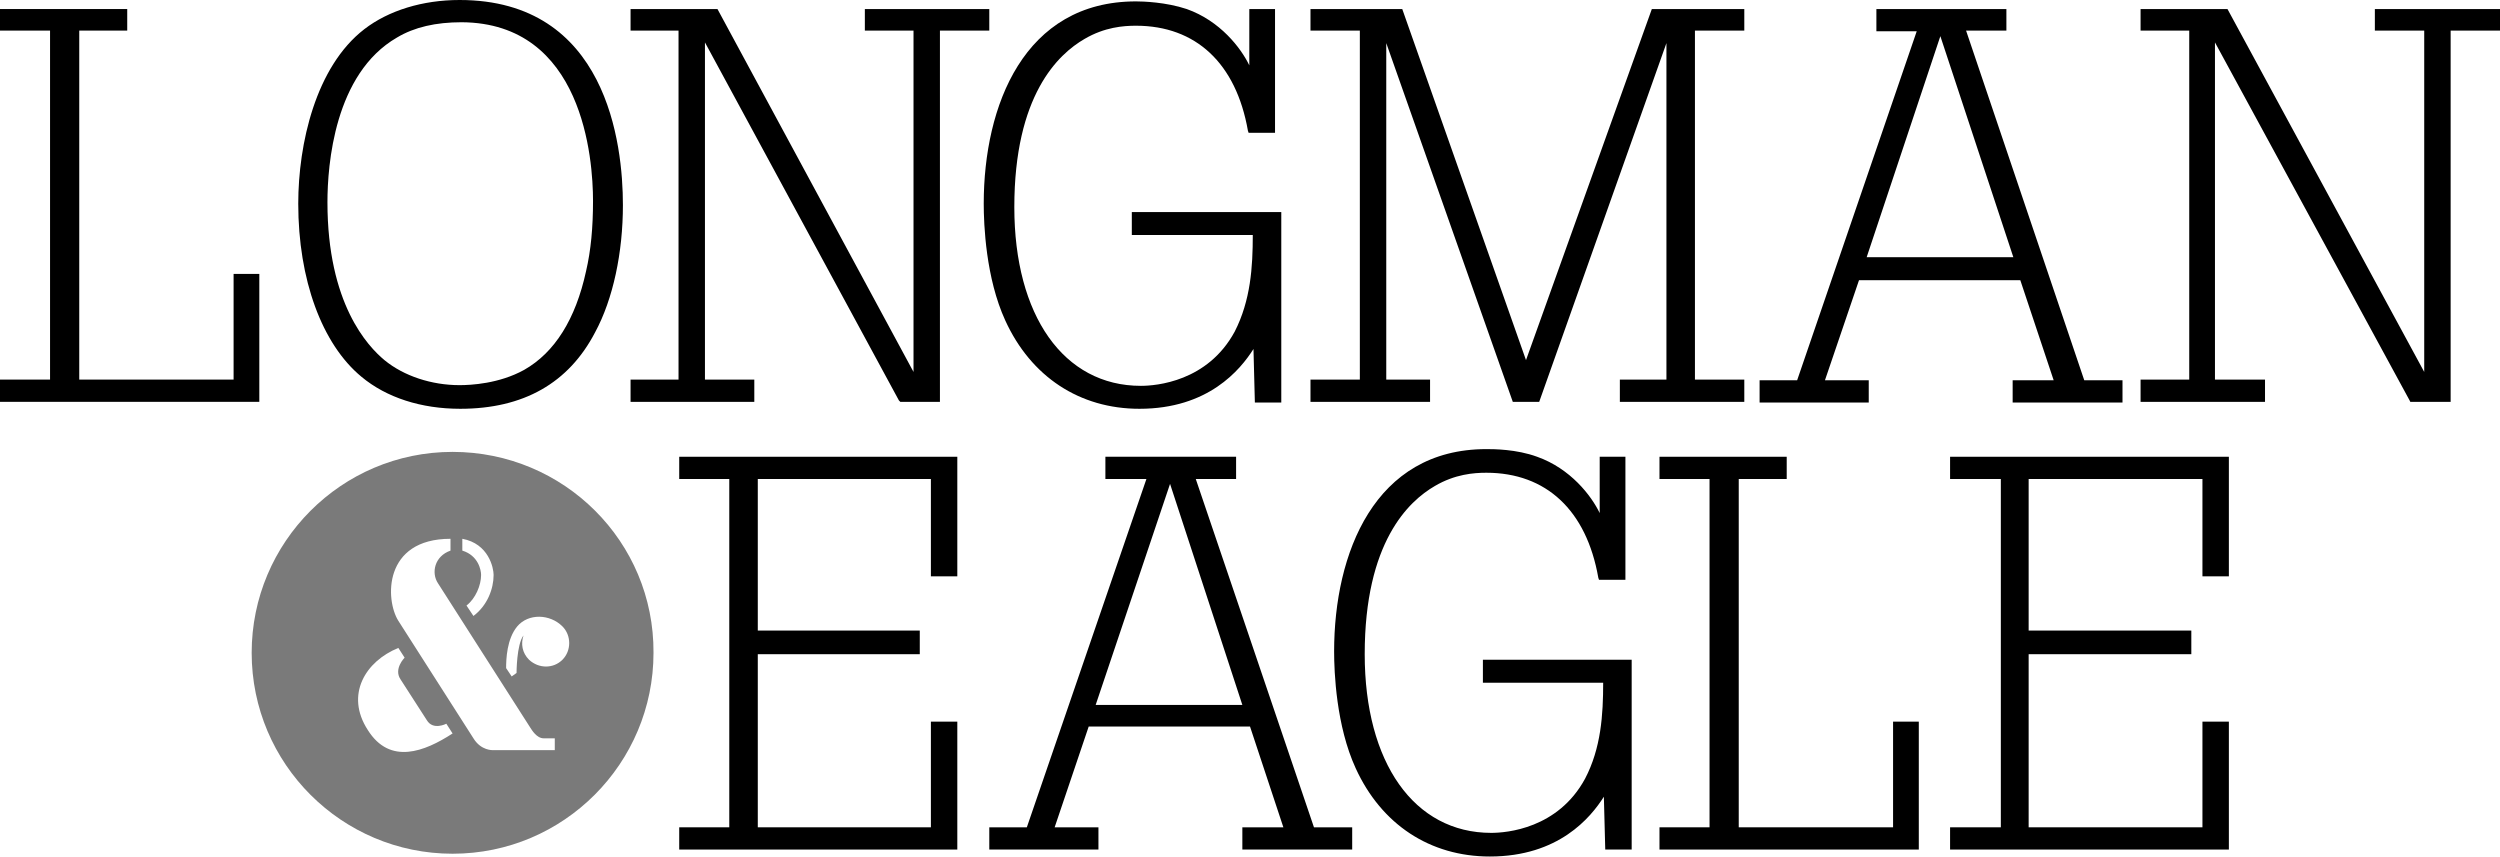
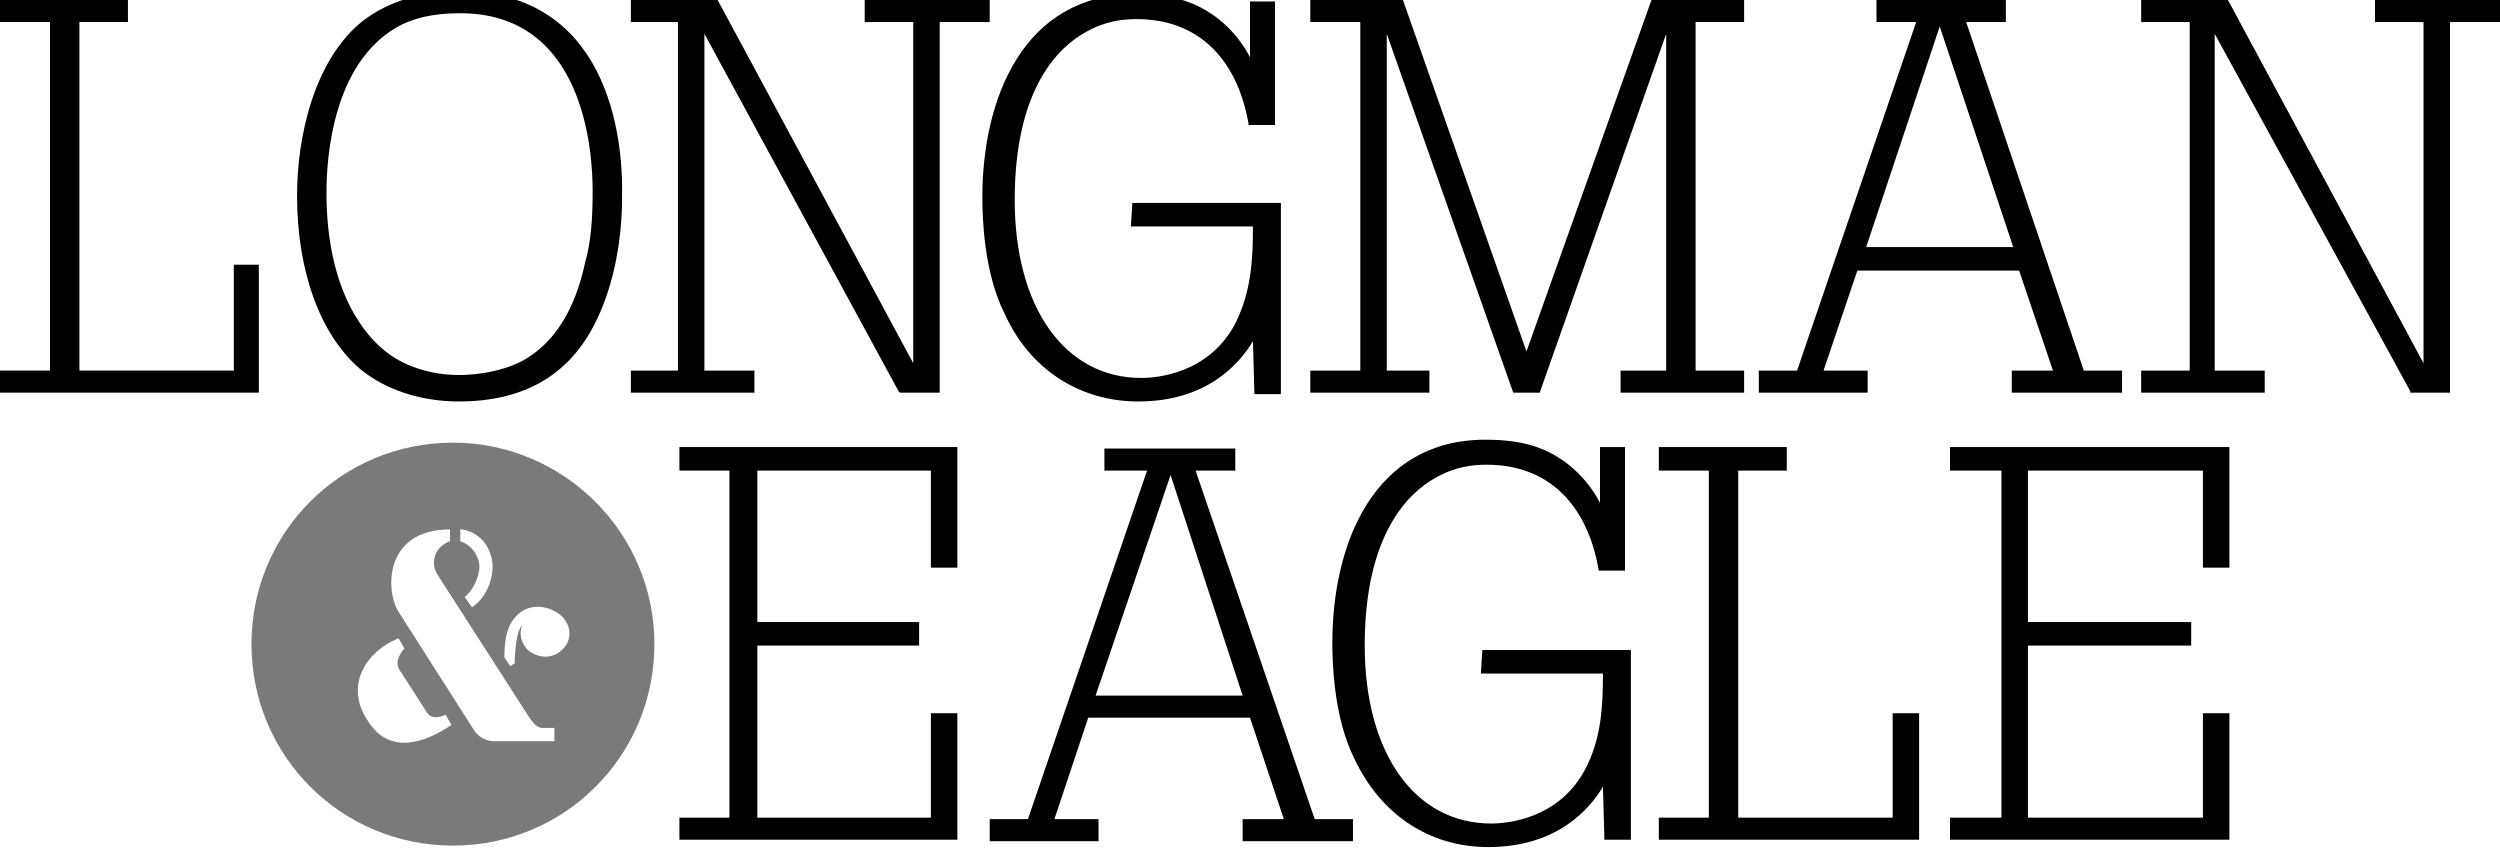
- <svg xmlns="http://www.w3.org/2000/svg" version="1.1" id="Layer_1" x="0px" y="0px" viewBox="0 0 359.6 123.2" style="enable-background:new 0 0 359.6 123.2;" xml:space="preserve">
+ <svg xmlns="http://www.w3.org/2000/svg" version="1.1" id="Layer_1" x="0px" y="0px" width="170px" height="57.6px" viewBox="0 121.5 170 57.6" style="enable-background:new 0 121.5 170 57.6;" xml:space="preserve">
  <style type="text/css">
+ 
	.st0{fill:#7A7A7A;}
+ 
</style>
-   <path class="st0" d="M65.1,65c-16,0-28.9,13-28.9,28.9c0,16,13,28.9,28.9,28.9c16,0,28.9-13,28.9-28.9C94.1,77.9,81.1,65,65.1,65z   M66.5,77.5c3.8,0.7,4.5,4.2,4.5,5.2c0,2-0.9,4.4-2.9,5.9l-1-1.5c1.3-1,2.1-2.9,2.1-4.4c0-0.7-0.4-2.8-2.7-3.5V77.5z M52.9,105  c-3.3-5.1-0.3-9.9,4.4-11.8l0.9,1.4c0,0-1.6,1.6-0.6,3.1l3.8,5.9c0.9,1.5,2.8,0.5,2.8,0.5l0.9,1.4C61.1,108.1,56.1,110.1,52.9,105z   M79.7,107.9h-8.8c0,0-1.7,0.1-2.8-1.7L57.3,89.3c-1.9-3-2.2-11.8,7.5-11.8v1.7c-2.3,0.8-2.8,3.2-1.8,4.7l13.3,20.8  c0.2,0.3,0.9,1.5,1.9,1.5h1.6V107.9z M80.9,94.9c-1.3,1.3-3.4,1.3-4.8,0c-1-1-1.2-2.3-0.8-3.5c-1,1.3-1,5.4-1,5.4l-0.7,0.5l-0.8-1.2  c0-1.3,0.1-4.2,1.6-6c1.6-1.9,4.7-1.8,6.5,0v0C82.2,91.4,82.2,93.6,80.9,94.9z" />
+   <path class="st0" d="M30.8,151.6c-7.6,0-13.7,6.1-13.7,13.7c0,7.6,6.1,13.7,13.7,13.7c7.6,0,13.7-6.1,13.7-13.7  C44.5,157.7,38.3,151.6,30.8,151.6z M31.4,157.5c1.8,0.3,2.1,2,2.1,2.5c0,0.9-0.4,2.1-1.4,2.8l-0.5-0.7c0.6-0.5,1-1.4,1-2.1  c0-0.3-0.2-1.3-1.3-1.7V157.5z M25,170.5c-1.6-2.4-0.1-4.7,2.1-5.6l0.4,0.7c0,0-0.8,0.8-0.3,1.5l1.8,2.8c0.4,0.7,1.3,0.2,1.3,0.2  l0.4,0.7C28.9,172,26.5,172.9,25,170.5z M37.7,171.9h-4.2c0,0-0.8,0-1.3-0.8l-5.1-8c-0.9-1.4-1-5.6,3.5-5.6v0.8  c-1.1,0.4-1.3,1.5-0.9,2.2l6.3,9.8c0.1,0.1,0.4,0.7,0.9,0.7h0.8L37.7,171.9L37.7,171.9z M38.2,165.7c-0.6,0.6-1.6,0.6-2.3,0  c-0.5-0.5-0.6-1.1-0.4-1.7c-0.5,0.6-0.5,2.6-0.5,2.6l-0.3,0.2l-0.4-0.6c0-0.6,0-2,0.8-2.8c0.8-0.9,2.2-0.8,3.1,0l0,0  C38.9,164.1,38.9,165.1,38.2,165.7z" />
  <g>
-     <polygon points="33.6,54.6 11.4,54.6 11.4,4.4 18.3,4.4 18.3,1.3 0,1.3 0,4.4 7.2,4.4 7.2,54.6 0,54.6 0,57.8 37.3,57.8 37.3,39.4    33.6,39.4  " />
-     <path d="M66.1,0c-5.3,0-10.2,1.5-13.7,4.2c-7,5.4-9.5,16.5-9.5,25.1c0,10.9,3.4,20.2,9.1,24.9c3.6,3,8.6,4.6,14.2,4.6   c9.1,0,15.6-3.7,19.4-11c2.6-4.8,4-11.5,4-18.3C89.6,20.7,87.3,0,66.1,0z M85.3,28.9c0,3.8-0.3,7.1-1,10.1   c-1.5,6.9-4.5,11.7-8.9,14.2c-3.6,2-7.7,2.2-9.3,2.2c-4,0-8-1.3-10.8-3.6c-2.4-2-8.2-8.1-8.2-22.7c0-5.4,1-18.5,10-23.7   c2.5-1.5,5.6-2.2,9.3-2.2C83.9,3.3,85.3,22.9,85.3,28.9z" />
-     <polygon points="142.3,1.3 124.4,1.3 124.4,4.4 131.4,4.4 131.4,53.5 103.2,1.3 90.7,1.3 90.7,4.4 97.6,4.4 97.6,54.6 90.7,54.6    90.7,57.8 108.5,57.8 108.5,54.6 101.4,54.6 101.4,6.1 129.3,57.6 129.5,57.8 135.2,57.8 135.2,4.4 142.3,4.4  " />
-     <path d="M162.7,33.8h17.5c0,4.6-0.3,9.4-2.6,13.9c-3.9,7.2-11.3,7.8-13.5,7.8c-11.1,0-18.2-10.1-18.2-25.7c0-16.1,6.3-22,10.1-24.2   c2.9-1.7,5.6-1.9,7.4-1.9c8.6,0,14.4,5.4,16.1,15.1l0.1,0.3h3.8V1.3h-3.7v8.1c-1.2-2.5-4.2-6.4-9-8.1c-3-1-6.3-1.1-7.3-1.1   c-16.1,0-21.9,15-21.9,29.1c0,3,0.3,10.7,3.1,16.8c3.7,8.1,10.7,12.7,19.3,12.7c9.9,0,14.5-5.6,16.4-8.6l0.2,7.7h3.8V30.5h-21.5   V33.8z" />
-     <polygon points="219.5,51.8 201.7,1.3 188.5,1.3 188.5,4.4 195.6,4.4 195.6,54.6 188.5,54.6 188.5,57.8 205.7,57.8 205.7,54.6    199.4,54.6 199.4,6.2 217.6,57.8 221.4,57.8 239.7,6.2 239.7,54.6 233,54.6 233,57.8 250.9,57.8 250.9,54.6 243.8,54.6 243.8,4.4    250.9,4.4 250.9,1.3 237.6,1.3  " />
-     <path d="M282.8,4.4h5.8V1.3h-18.7v3.2h5.8l-17.2,50.2h-5.4v3.2h15.7v-3.2h-6.3l4.9-14.4h23.2l4.8,14.4h-5.9v3.2h15.8v-3.2h-5.5   L282.8,4.4z M279.1,5.2L289.6,37h-21.1L279.1,5.2z" />
-     <polygon points="341.6,1.3 341.6,4.4 348.7,4.4 348.7,53.5 320.4,1.3 307.9,1.3 307.9,4.4 314.9,4.4 314.9,54.6 307.9,54.6    307.9,57.8 325.8,57.8 325.8,54.6 318.6,54.6 318.6,6.1 346.6,57.6 346.7,57.8 352.5,57.8 352.5,4.4 359.6,4.4 359.6,1.3  " />
-     <polygon points="97.7,68.9 104.9,68.9 104.9,119 97.7,119 97.7,122.2 137.7,122.2 137.7,103.8 133.9,103.8 133.9,119 109,119    109,94.1 132.3,94.1 132.3,90.7 109,90.7 109,68.9 133.9,68.9 133.9,82.9 137.7,82.9 137.7,65.7 97.7,65.7  " />
-     <path d="M172,68.9h5.8v-3.2H159v3.2h5.9L147.7,119h-5.4v3.2H158V119h-6.3l4.9-14.5h23.2l4.8,14.5h-5.9v3.2h15.8V119H189L172,68.9z    M168.3,69.6l10.4,31.8h-21.1L168.3,69.6z" />
-     <path d="M213.1,98.2h17.5c0,4.6-0.3,9.4-2.6,13.8c-3.9,7.2-11.3,7.8-13.5,7.8c-11.1,0-18.2-10.1-18.2-25.7c0-16.1,6.3-22,10.1-24.2   c2.9-1.7,5.6-1.9,7.4-1.9c8.6,0,14.4,5.4,16.1,15.1l0.1,0.3h3.8V65.7h-3.7v8.1c-1.2-2.5-4.2-6.4-9-8.1c-3-1.1-6.3-1.1-7.3-1.1   c-16.1,0-21.9,15-21.9,29.1c0,3,0.3,10.7,3.1,16.8c3.7,8.1,10.7,12.7,19.3,12.7c9.9,0,14.5-5.6,16.4-8.6l0.2,7.6h3.8V94.9h-21.4   V98.2z" />
-     <polygon points="272.3,119 250.1,119 250.1,68.9 257,68.9 257,65.7 238.7,65.7 238.7,68.9 245.9,68.9 245.9,119 238.7,119    238.7,122.2 276,122.2 276,103.8 272.3,103.8  " />
-     <polygon points="320.6,82.9 320.6,65.7 280.5,65.7 280.5,68.9 287.8,68.9 287.8,119 280.5,119 280.5,122.2 320.6,122.2    320.6,103.8 316.8,103.8 316.8,119 291.8,119 291.8,94.1 315.2,94.1 315.2,90.7 291.8,90.7 291.8,68.9 316.8,68.9 316.8,82.9  " />
+     <polygon points="15.9,146.7 5.4,146.7 5.4,123 8.7,123 8.7,121.5 0,121.5 0,123 3.4,123 3.4,146.7 0,146.7 0,148.2 17.6,148.2    17.6,139.5 15.9,139.5  " />
+     <path d="M31.2,120.9c-2.5,0-4.8,0.7-6.5,2c-3.3,2.6-4.5,7.8-4.5,11.9c0,5.2,1.6,9.5,4.3,11.8c1.7,1.4,4.1,2.2,6.7,2.2   c4.3,0,7.4-1.7,9.2-5.2c1.2-2.3,1.9-5.4,1.9-8.7C42.4,130.7,41.3,120.9,31.2,120.9z M40.3,134.5c0,1.8-0.1,3.4-0.5,4.8   c-0.7,3.3-2.1,5.5-4.2,6.7c-1.7,0.9-3.6,1-4.4,1c-1.9,0-3.8-0.6-5.1-1.7c-1.1-0.9-3.9-3.8-3.9-10.7c0-2.6,0.5-8.7,4.7-11.2   c1.2-0.7,2.6-1,4.4-1C39.7,122.4,40.3,131.7,40.3,134.5z" />
+     <polygon points="67.3,121.5 58.8,121.5 58.8,123 62.1,123 62.1,146.2 48.8,121.5 42.9,121.5 42.9,123 46.1,123 46.1,146.7    42.9,146.7 42.9,148.2 51.3,148.2 51.3,146.7 47.9,146.7 47.9,123.8 61.1,148.1 61.2,148.2 63.9,148.2 63.9,123 67.3,123  " />
+     <path d="M76.9,136.9h8.3c0,2.2-0.1,4.4-1.2,6.6c-1.8,3.4-5.3,3.7-6.4,3.7c-5.2,0-8.6-4.8-8.6-12.1c0-7.6,3-10.4,4.8-11.4   c1.4-0.8,2.6-0.9,3.5-0.9c4.1,0,6.8,2.6,7.6,7.1l0,0.1h1.8v-8.4H85v3.8c-0.6-1.2-2-3-4.3-3.8c-1.4-0.5-3-0.5-3.5-0.5   c-7.6,0-10.4,7.1-10.4,13.8c0,1.4,0.1,5.1,1.5,7.9c1.7,3.8,5.1,6,9.1,6c4.7,0,6.9-2.6,7.8-4.1l0.1,3.6h1.8v-13H77L76.9,136.9   L76.9,136.9z" />
+     <polygon points="103.8,145.4 95.4,121.5 89.1,121.5 89.1,123 92.5,123 92.5,146.7 89.1,146.7 89.1,148.2 97.2,148.2 97.2,146.7    94.3,146.7 94.3,123.8 102.9,148.2 104.7,148.2 113.3,123.8 113.3,146.7 110.2,146.7 110.2,148.2 118.6,148.2 118.6,146.7    115.3,146.7 115.3,123 118.6,123 118.6,121.5 112.3,121.5  " />
+     <path d="M133.7,123h2.7v-1.5h-8.8v1.5h2.7l-8.1,23.7h-2.6v1.5h7.4v-1.5h-3l2.3-6.8h11l2.3,6.8h-2.8v1.5h7.5v-1.5h-2.6L133.7,123z    M131.9,123.3l5,15h-10L131.9,123.3z" />
+     <polygon points="161.5,121.5 161.5,123 164.8,123 164.8,146.2 151.5,121.5 145.6,121.5 145.6,123 148.9,123 148.9,146.7    145.6,146.7 145.6,148.2 154,148.2 154,146.7 150.6,146.7 150.6,123.8 163.9,148.1 163.9,148.2 166.6,148.2 166.6,123 170,123    170,121.5  " />
+     <polygon points="46.2,153.5 49.6,153.5 49.6,177.1 46.2,177.1 46.2,178.6 65.1,178.6 65.1,170 63.3,170 63.3,177.1 51.5,177.1    51.5,165.4 62.5,165.4 62.5,163.8 51.5,163.8 51.5,153.5 63.3,153.5 63.3,160.1 65.1,160.1 65.1,151.9 46.2,151.9  " />
+     <path d="M81.3,153.5h2.7v-1.5h-8.9v1.5H78l-8.1,23.7h-2.6v1.5h7.4v-1.5h-3l2.3-6.9h11l2.3,6.9h-2.8v1.5h7.5v-1.5h-2.6L81.3,153.5z    M79.6,153.8l4.9,15h-10L79.6,153.8z" />
+     <path d="M100.7,167.3h8.3c0,2.2-0.1,4.4-1.2,6.5c-1.8,3.4-5.3,3.7-6.4,3.7c-5.2,0-8.6-4.8-8.6-12.1c0-7.6,3-10.4,4.8-11.4   c1.4-0.8,2.6-0.9,3.5-0.9c4.1,0,6.8,2.6,7.6,7.1l0,0.1h1.8v-8.4h-1.7v3.8c-0.6-1.2-2-3-4.3-3.8c-1.4-0.5-3-0.5-3.5-0.5   c-7.6,0-10.4,7.1-10.4,13.8c0,1.4,0.1,5.1,1.5,7.9c1.8,3.8,5.1,6,9.1,6c4.7,0,6.9-2.6,7.8-4.1l0.1,3.6h1.8v-12.9h-10.1L100.7,167.3   L100.7,167.3z" />
+     <polygon points="128.7,177.1 118.2,177.1 118.2,153.5 121.5,153.5 121.5,151.9 112.8,151.9 112.8,153.5 116.2,153.5 116.2,177.1    112.8,177.1 112.8,178.6 130.5,178.6 130.5,170 128.7,170  " />
+     <polygon points="151.6,160.1 151.6,151.9 132.6,151.9 132.6,153.5 136.1,153.5 136.1,177.1 132.6,177.1 132.6,178.6 151.6,178.6    151.6,170 149.8,170 149.8,177.1 137.9,177.1 137.9,165.4 149,165.4 149,163.8 137.9,163.8 137.9,153.5 149.8,153.5 149.8,160.1     " />
  </g>
</svg>
